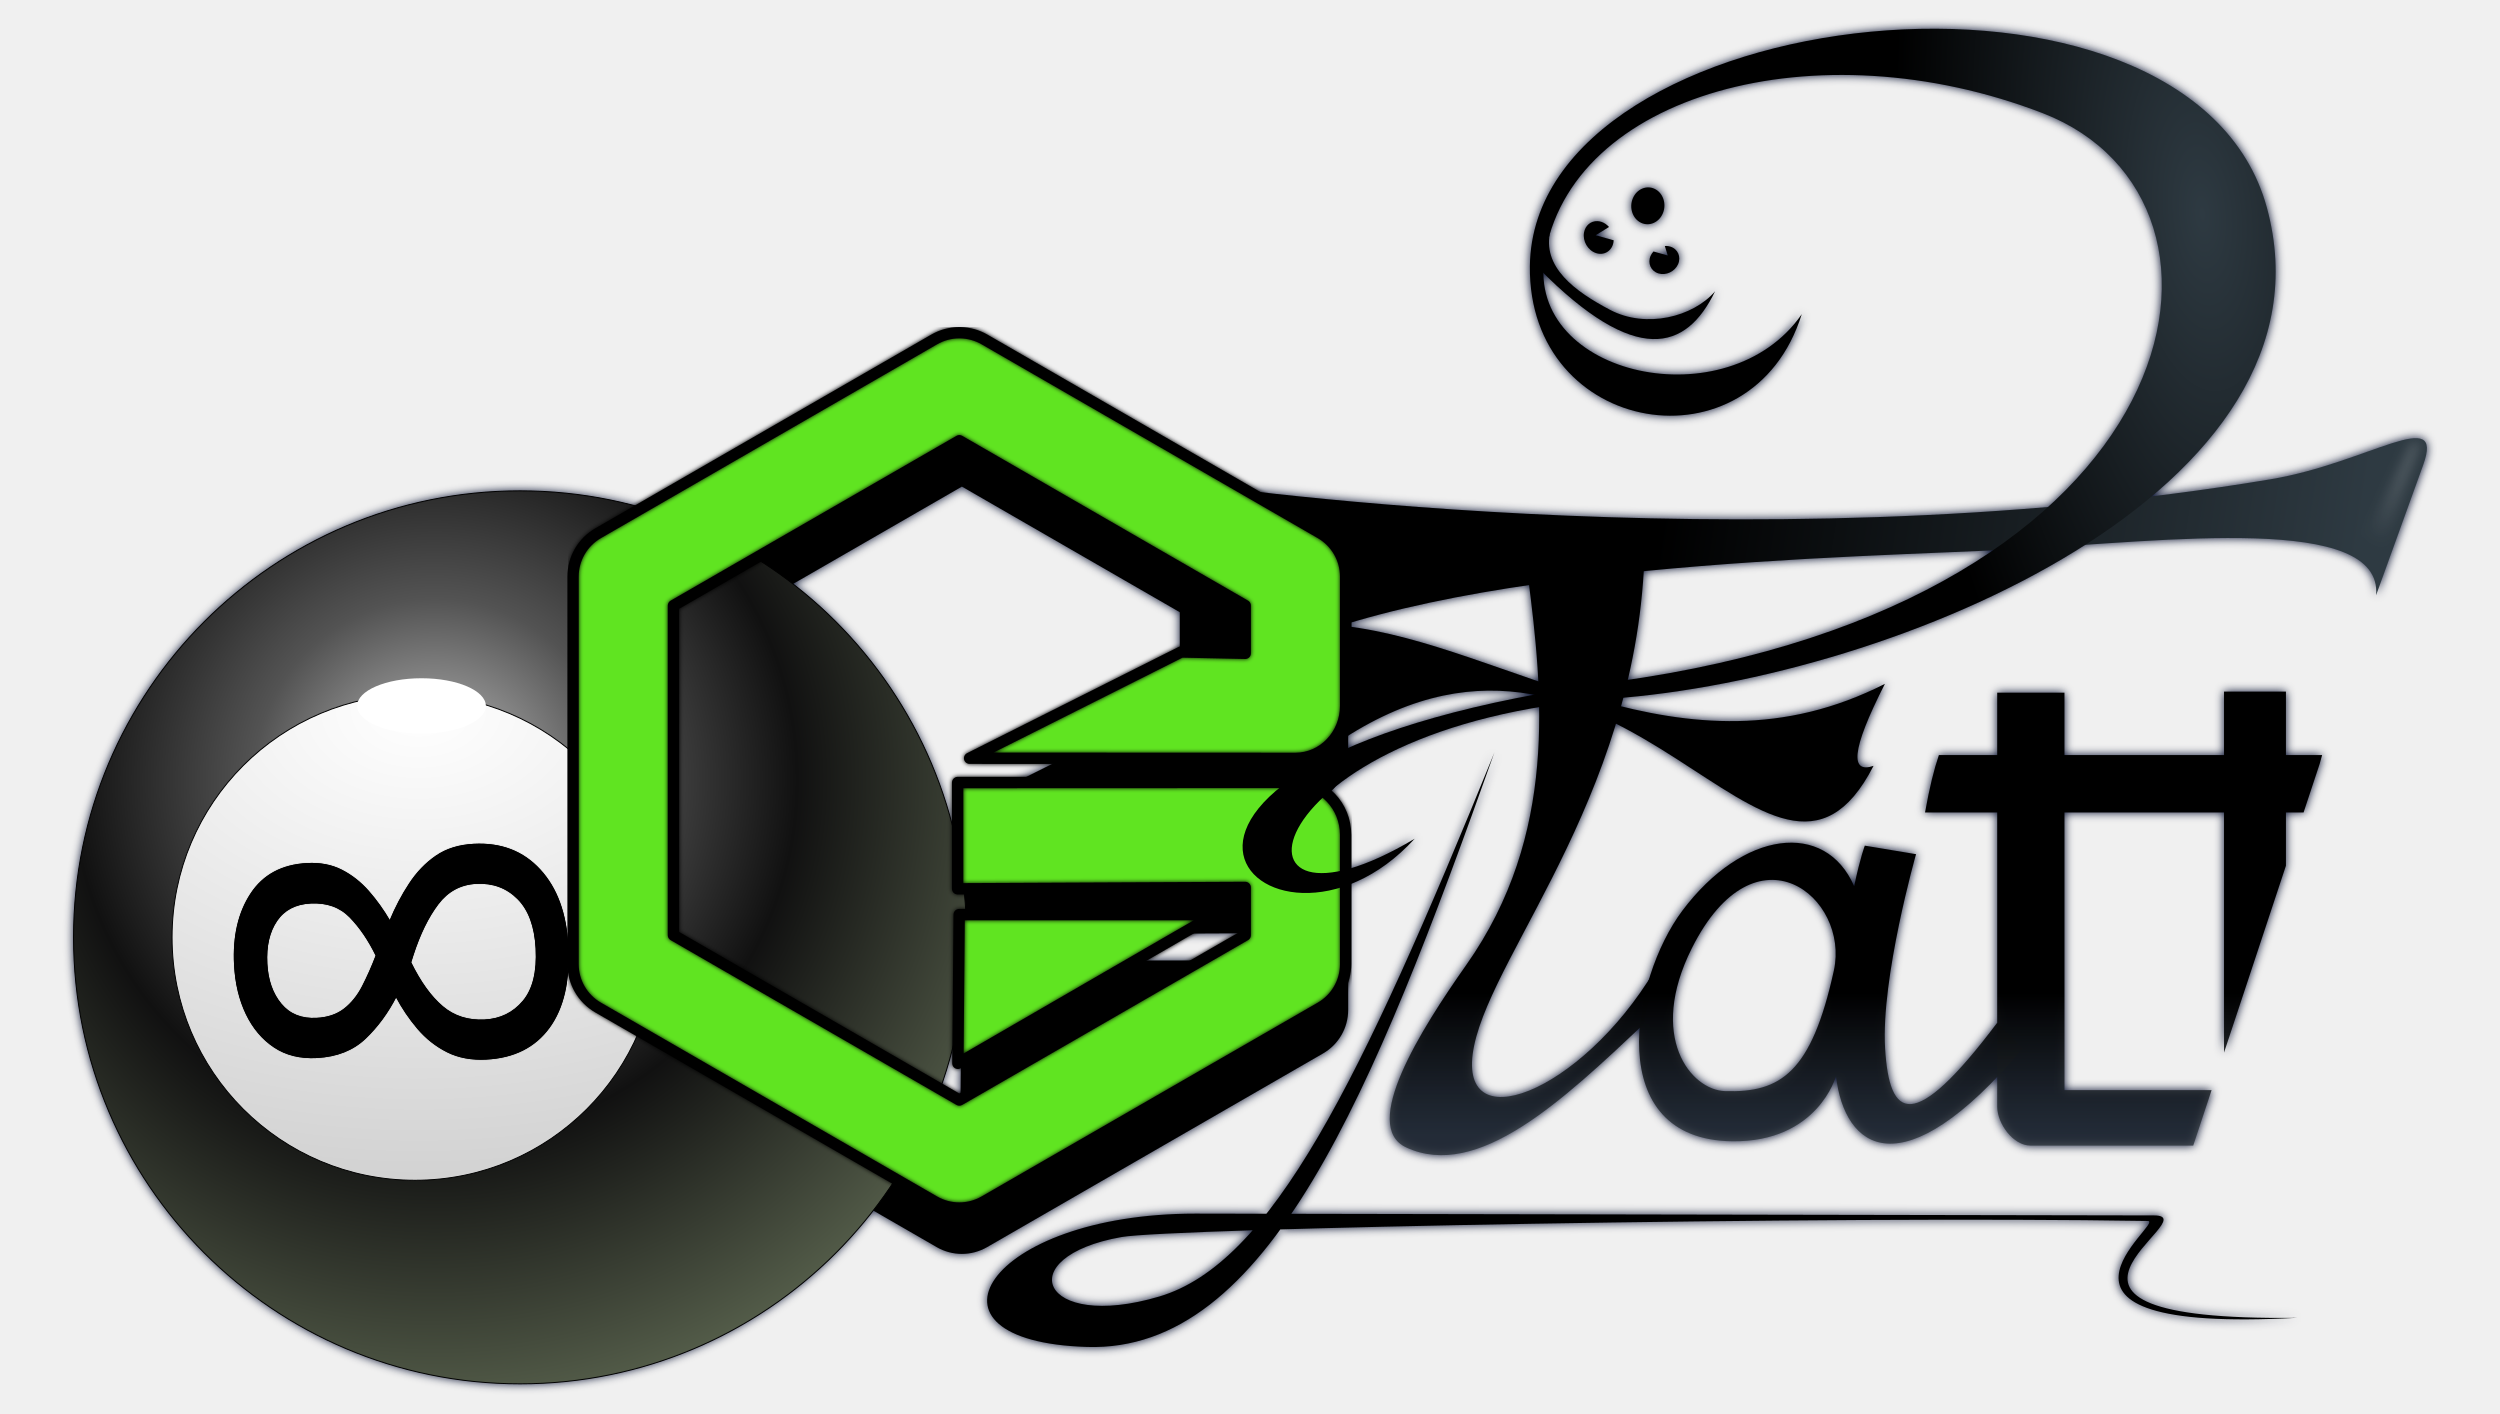
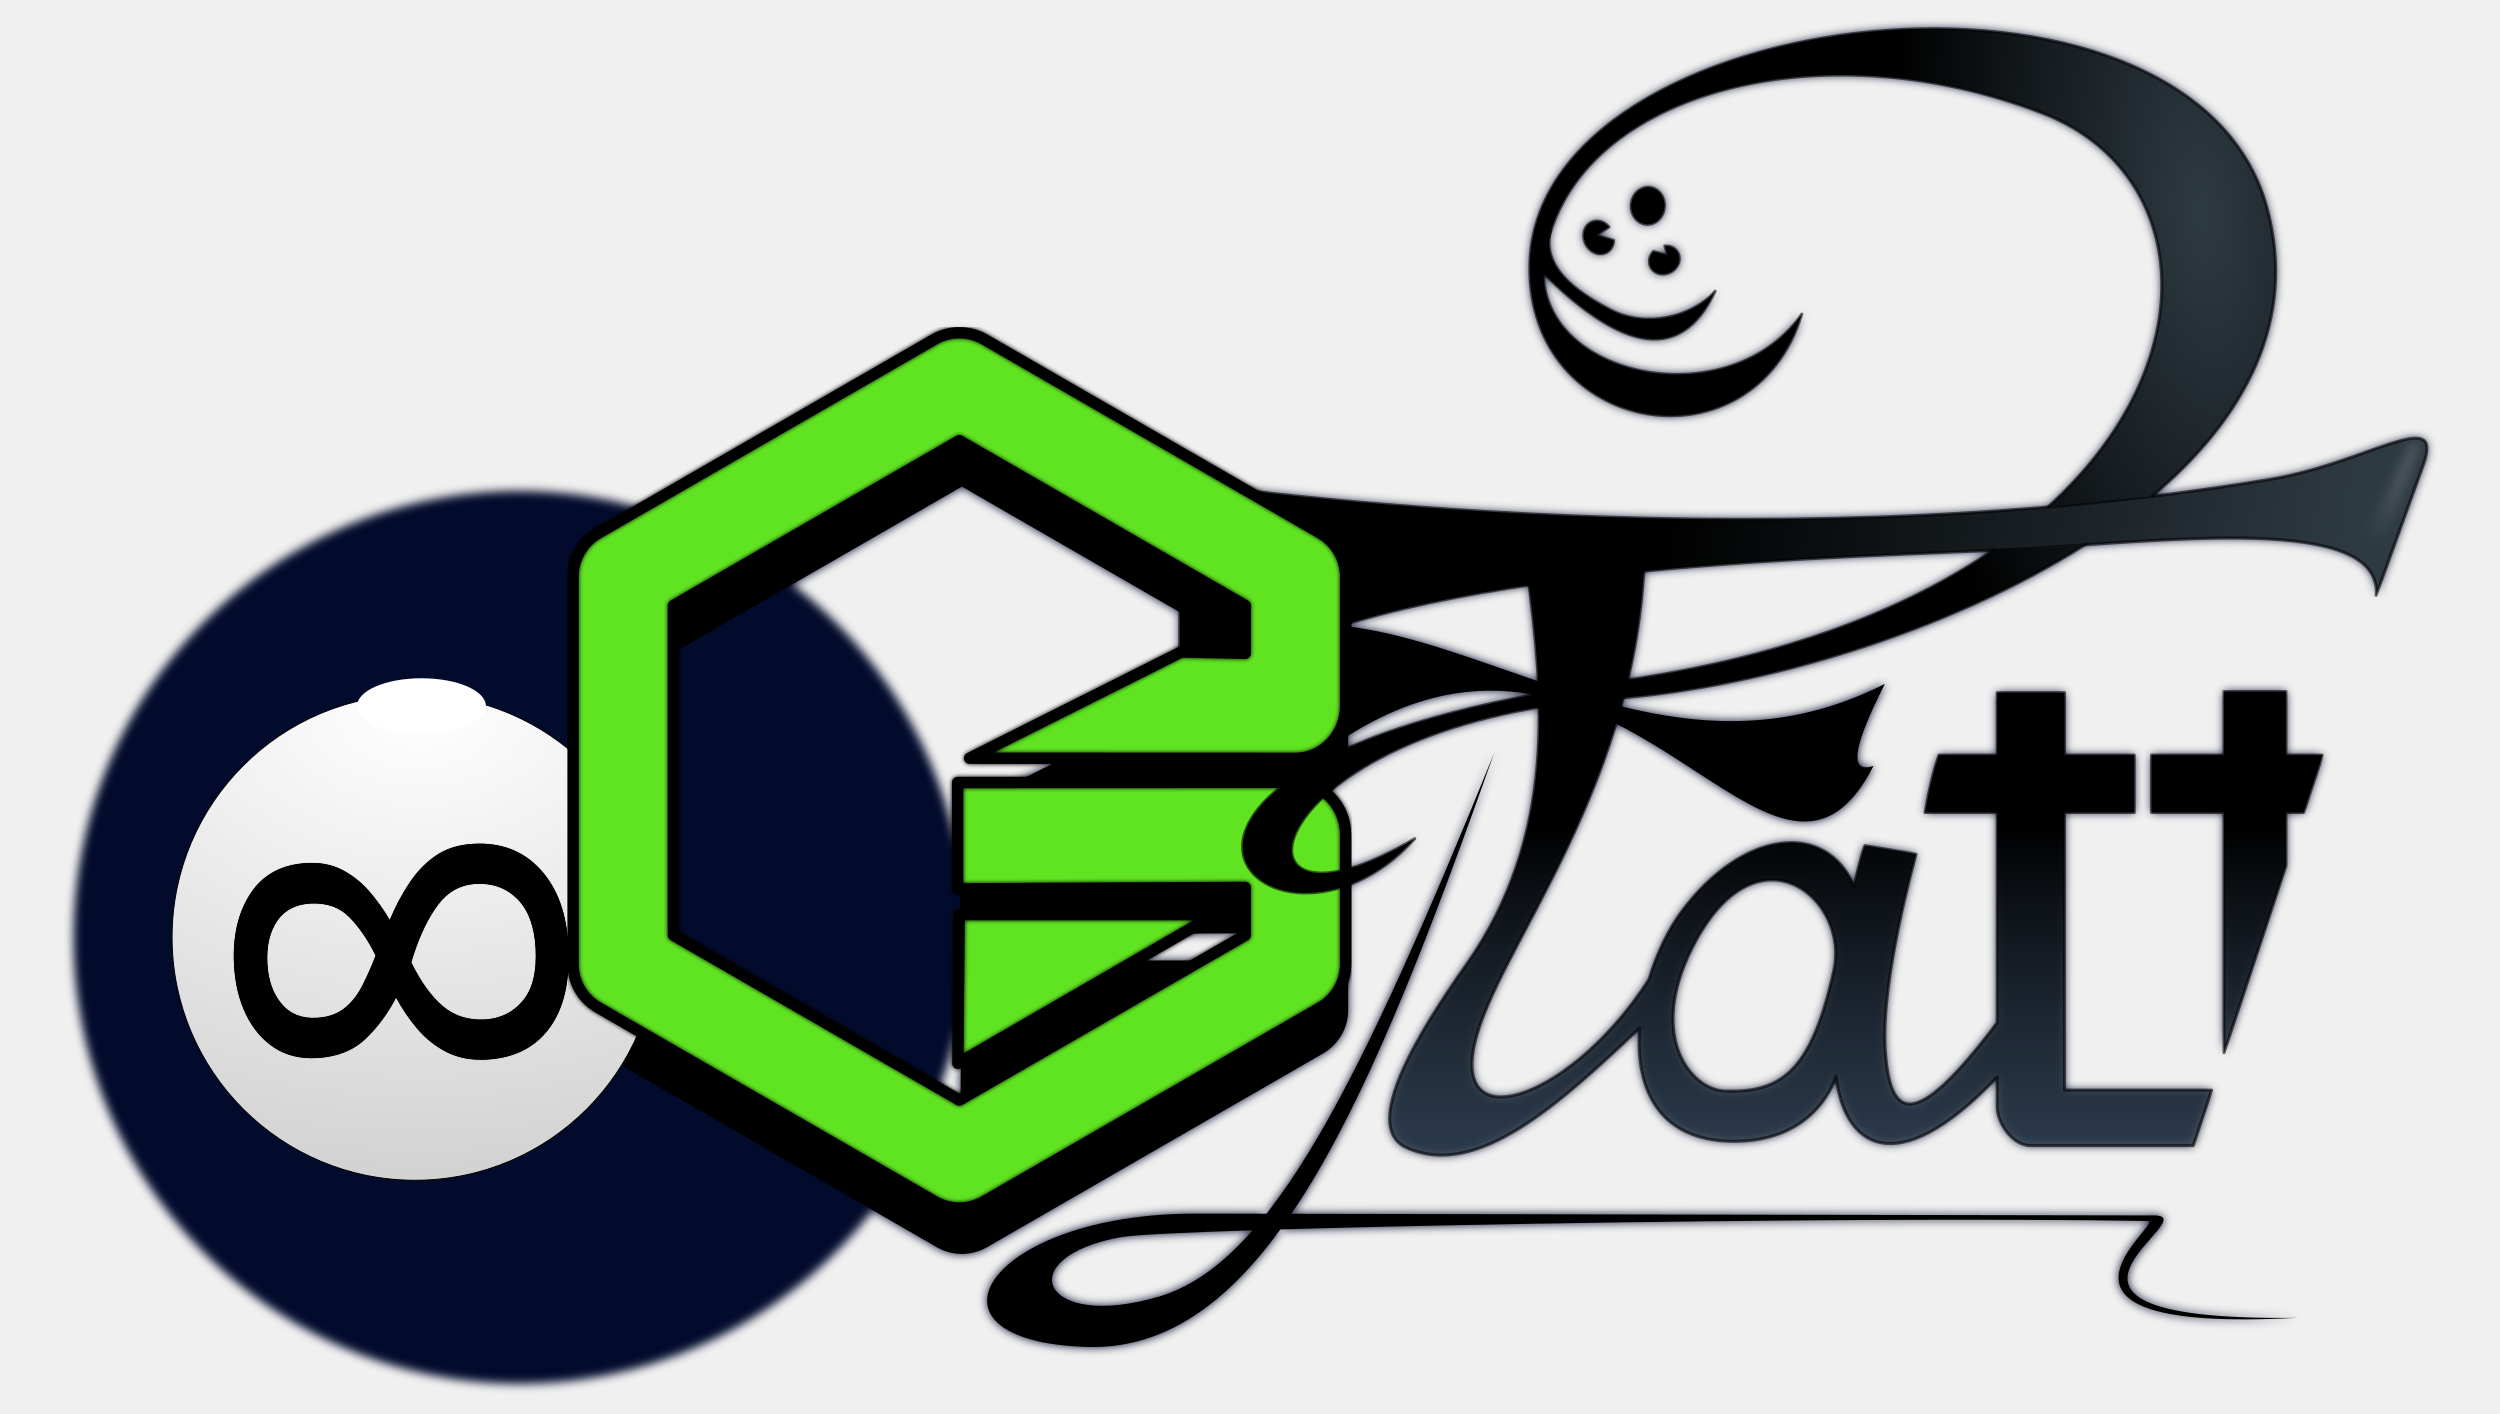
<svg xmlns="http://www.w3.org/2000/svg" xmlns:xlink="http://www.w3.org/1999/xlink" width="23cm" height="13cm" viewBox="0 0 814.961 460.63" id="svg2" version="1.1">
  <defs id="defs4">
    <linearGradient id="linearGradient4666">
      <stop style="stop-color:#000000;stop-opacity:1;" offset="0" id="stop4668" />
-       <stop style="stop-color:#2b333a;stop-opacity:0.81" offset="1" id="stop4670" />
+       <stop style="stop-color:#334250;stop-opacity:0.812" offset="1" id="stop4670" />
    </linearGradient>
    <linearGradient id="linearGradient4618">
      <stop style="stop-color:#ffffff;stop-opacity:0.225" offset="0" id="stop4620" />
      <stop style="stop-color:#ffffff;stop-opacity:0;" offset="1" id="stop4622" />
    </linearGradient>
    <linearGradient id="linearGradient4578">
      <stop style="stop-color:#2e3a42;stop-opacity:1" offset="0" id="stop4580" />
      <stop style="stop-color:#000000;stop-opacity:1" offset="1" id="stop4582" />
    </linearGradient>
    <linearGradient id="linearGradient4413">
      <stop style="stop-color:#ffffff;stop-opacity:1;" offset="0" id="stop4415" />
      <stop style="stop-color:#8c8c8c;stop-opacity:1" offset="1" id="stop4417" />
    </linearGradient>
    <linearGradient id="linearGradient4144">
      <stop style="stop-color:#c1c1c1;stop-opacity:1" offset="0" id="stop4146" />
      <stop id="stop4162" offset="0.25" style="stop-color:#535353;stop-opacity:1;" />
      <stop id="stop4160" offset="0.5" style="stop-color:#111111;stop-opacity:1" />
      <stop style="stop-color:#6b775d;stop-opacity:1" offset="1" id="stop4148" />
    </linearGradient>
    <radialGradient xlink:href="#linearGradient4144" id="radialGradient4150" cx="-35.498" cy="418.607" fx="-35.498" fy="418.607" r="291.429" gradientUnits="userSpaceOnUse" gradientTransform="matrix(0.8103657,0,0,0.8103657,-2029.077,264.2593)" />
    <radialGradient xlink:href="#linearGradient4413" id="radialGradient4419" cx="-2071.838" cy="581.024" fx="-2071.838" fy="581.024" r="81.889" gradientUnits="userSpaceOnUse" gradientTransform="matrix(6.870463,0,0,4.743258,12171.297,-2174.967)" />
    <filter style="color-interpolation-filters:sRGB" id="filter4546" x="-0.005" width="1.009" y="-0.008" height="1.016">
      <feGaussianBlur stdDeviation="1.511" id="feGaussianBlur4548" />
    </filter>
    <filter style="color-interpolation-filters:sRGB" id="filter4552" x="-0.006" width="1.013" y="-0.006" height="1.011">
      <feGaussianBlur stdDeviation="0.671" id="feGaussianBlur4554" />
    </filter>
    <filter style="color-interpolation-filters:sRGB" id="filter4565" x="-0.005" width="1.01" y="-0.007" height="1.015">
      <feGaussianBlur stdDeviation="0.245" id="feGaussianBlur4567" />
    </filter>
    <radialGradient xlink:href="#linearGradient4578" id="radialGradient4586" cx="-1568.065" cy="445.817" fx="-1568.065" fy="445.817" r="168.387" gradientTransform="matrix(-0.5820701,0.0508986,-0.1198896,-1.371042,-2340.873,1110.079)" gradientUnits="userSpaceOnUse" />
    <linearGradient xlink:href="#linearGradient4578" id="linearGradient4598" x1="-1434.953" y1="555.937" x2="-1658.401" y2="520.437" gradientUnits="userSpaceOnUse" />
    <linearGradient xlink:href="#linearGradient4618" id="linearGradient4624" x1="-1410.39" y1="494.226" x2="-1421.097" y2="526.93" gradientUnits="userSpaceOnUse" />
    <filter style="color-interpolation-filters:sRGB" id="filter4642" x="-0.246" width="1.492" y="-0.114" height="1.228">
      <feGaussianBlur stdDeviation="1.97" id="feGaussianBlur4644" />
    </filter>
-     <linearGradient xlink:href="#linearGradient4666" id="linearGradient4672" x1="-1591.517" y1="672.974" x2="-1591.517" y2="719.474" gradientUnits="userSpaceOnUse" />
+     <linearGradient xlink:href="#linearGradient4666" id="linearGradient4683" gradientUnits="userSpaceOnUse" x1="-1591.517" y1="617.33" x2="-1591.517" y2="719.474" gradientTransform="translate(2199.546,-349.2978)" />
  </defs>
  <g id="layer1" transform="translate(2199.546,-349.2978)">
-     <path style="color:#000000;clip-rule:nonzero;display:inline;overflow:visible;visibility:visible;opacity:1;isolation:auto;mix-blend-mode:normal;color-interpolation:sRGB;color-interpolation-filters:linearRGB;solid-color:#000000;solid-opacity:1;fill:#020b2c;fill-opacity:1;fill-rule:evenodd;stroke:none;stroke-width:1px;stroke-linecap:butt;stroke-linejoin:miter;stroke-miterlimit:4;stroke-dasharray:none;stroke-dashoffset:0;stroke-opacity:1;color-rendering:auto;image-rendering:auto;shape-rendering:auto;text-rendering:auto;enable-background:accumulate;filter:url(#filter4546)" d="M 631.188 9.363 C 567.322 9.063 499.3 38.041 498.719 86.73 C 498.058 142.055 571.029 154.455 587.352 102.402 C 564.522 135.555 503.393 123.938 503.123 88.982 C 533.86 119.385 549.866 114.028 559.098 94.947 C 551.951 103.311 536.608 107.198 524.854 101.004 C 513.996 95.282 503.248 87.671 505.178 76.396 C 519.393 28.705 595.709 9.761 665.949 36.918 C 713.908 55.46 720.61 117.214 667.6 165.279 C 555.305 174.839 450.174 165.087 406.318 159.891 L 320.912 110.65 C 318.538 109.281 315.856 108.529 313.115 108.465 C 312.928 108.46 312.74 108.459 312.553 108.461 L 312.553 108.463 C 309.744 108.493 306.987 109.245 304.549 110.65 L 209.162 165.645 A 145.551 145.551 0 0 0 169.527 160.006 A 145.551 145.551 0 0 0 23.977 305.557 A 145.551 145.551 0 0 0 169.527 451.109 A 145.551 145.551 0 0 0 284.496 394.529 L 305.379 406.568 C 310.442 409.487 316.679 409.487 321.742 406.568 L 431.303 343.402 C 436.365 340.483 439.484 335.088 439.484 329.25 L 439.484 288.496 C 446.705 285.825 454.232 280.986 461.176 273.395 C 452.418 278.633 445.042 281.811 439.084 283.391 C 438.966 282.837 438.822 282.294 438.654 281.762 L 438.654 272.17 C 438.654 266.836 436.322 262.074 432.668 258.934 C 433.604 258.227 434.463 257.42 435.236 256.527 C 448.117 246.209 470.009 235.781 501.732 230.521 C 502.113 257.935 497.367 287.056 477.988 314.547 C 463.027 335.771 443.433 367.058 458.367 374.027 C 481.319 384.739 508.469 359.586 534.512 335.09 C 533.022 354.192 540.226 371.777 564.758 372.041 C 592.593 372.34 598.508 350.818 598.508 350.818 C 601.088 372.751 617.136 386.572 651.061 351.061 L 651.061 360.754 C 651.061 366.304 656.297 373.439 661.848 373.439 L 714.957 373.439 L 720.945 355.361 L 672.98 355.361 L 672.98 264.857 L 724.996 264.857 L 724.996 343.131 L 745.176 282.215 L 745.176 264.857 L 750.926 264.857 L 756.189 248.967 L 756.971 246.145 L 745.176 246.145 L 745.176 225.443 L 724.996 225.443 L 724.996 246.145 L 672.98 246.145 L 672.98 225.791 L 651.061 225.791 L 651.061 246.145 L 632.045 246.145 C 630.389 251.055 629.096 256.24 627.521 264.857 L 651.061 264.857 L 651.061 333.438 L 651.045 333.422 C 623.559 369.955 615.903 364.735 614.512 341.771 C 613.12 318.808 624.602 278.447 624.602 278.447 L 607.902 275.664 C 607.902 275.664 606.509 279.145 604.422 288.887 C 595.028 267.315 568.116 270.609 548.406 296.889 C 544.003 302.76 540.116 310.733 537.541 319.293 C 513.333 357.2 474.096 371.743 480.547 340.844 C 485.328 317.943 512.201 283.789 526.777 235.906 C 564.661 254.941 590.569 288.98 610.746 249.658 C 603.3 252.176 603.131 245.114 614.457 222.918 C 583.985 238.449 555.509 236.951 528.434 230.234 C 528.688 229.315 528.923 228.376 529.168 227.447 C 576.548 223.297 635.847 205.671 679.787 177.598 C 724.653 174.521 776.438 171.11 774.572 194.029 L 789.918 151.59 C 797.056 131.85 772.071 150.872 740.254 156.223 C 727.347 158.393 714.376 160.238 701.422 161.803 C 731.735 136.33 749.001 104.443 738.977 67.701 C 728.02 27.542 680.861 9.597 631.188 9.363 z M 537.486 61.09 A 5.399 6.014 5.527 0 0 532.256 64.705 A 5.399 6.014 5.527 0 0 534.92 72.607 A 5.399 6.014 5.527 0 0 542.084 69.48 A 5.399 6.014 5.527 0 0 539.42 61.58 A 5.399 6.014 5.527 0 0 537.486 61.09 z M 520.756 72.082 A 5.479 4.718 63.301 0 0 516.365 75.799 A 5.479 4.718 63.301 0 0 520.25 82.496 A 5.479 4.718 63.301 0 0 525.955 79.027 A 5.479 4.718 63.301 0 0 526.029 78.332 L 520.17 76.684 L 524.506 73.994 A 5.479 4.718 63.301 0 0 522.072 72.328 A 5.479 4.718 63.301 0 0 520.756 72.082 z M 543.232 80.178 A 4.437 5.006 60.338 0 0 542.703 80.189 L 543.664 83.291 L 539.008 81.98 A 4.437 5.006 60.338 0 0 538.084 83.371 A 4.437 5.006 60.338 0 0 540.604 89.125 A 4.437 5.006 60.338 0 0 547.018 86.145 A 4.437 5.006 60.338 0 0 544.498 80.389 A 4.437 5.006 60.338 0 0 543.232 80.178 z M 313.561 158.619 L 384.594 199.572 L 384.594 212.762 L 316.07 247.174 L 346.645 247.188 L 330.916 255.086 L 312.172 255.094 L 312.172 277.303 A 145.551 145.551 0 0 0 258.332 190.461 L 313.561 158.619 z M 649.646 179.4 C 621.727 198.516 582.534 214.061 530.641 221.613 C 533.251 210.492 535.108 198.697 535.84 186.197 C 579.459 181.904 622.155 180.663 649.646 179.4 z M 498.453 190.727 C 499.718 200.716 500.927 211.233 501.465 222.105 C 480.111 214.845 459.556 206.762 439.484 204.217 L 439.484 203.227 C 457.164 197.863 477.399 193.822 498.453 190.727 z M 485.133 225.139 C 490.266 225.084 495.221 225.581 500.02 226.484 C 473.763 231.407 453.994 237.438 439.484 243.82 L 439.484 239.822 C 456.068 229.399 471.23 225.288 485.133 225.139 z M 487.16 245.27 C 457.885 317.404 435.317 367.19 412.818 395.666 L 420.951 395.682 C 444.684 360.788 465.02 307.456 487.16 245.27 z M 420.951 395.682 C 419.765 397.426 418.571 399.126 417.367 400.777 C 491.092 398.588 624.513 396.758 700.158 398.023 C 706.239 398.125 652.488 434.873 748.85 429.584 C 647.143 430.84 720.457 396.243 702.211 396.209 L 420.951 395.682 z M 417.367 400.777 C 414.309 400.868 411.181 400.959 408.338 401.051 C 398.457 412.305 388.504 419.494 377.92 422.641 C 339.104 434.18 329.172 409.72 365.586 403.26 C 369.506 402.564 385.335 401.794 408.338 401.051 C 409.833 399.348 411.325 397.556 412.818 395.666 L 389.666 395.623 C 321.537 395.623 295.696 437.324 354.428 439.086 C 378.973 439.822 399.209 425.674 417.367 400.777 z M 577.719 286.836 C 590.845 286.9 600.998 301.835 597.812 316.373 C 590.511 349.701 580.44 356.256 562.322 355.689 C 551.189 355.342 537.019 338 551.537 309.066 C 559.667 292.865 569.304 286.795 577.719 286.836 z M 405.928 304.246 L 405.928 304.865 L 391.648 313.098 L 370.207 313.098 L 385.332 304.344 L 405.928 304.246 z M 312.373 333.182 L 312.258 346.633 L 313.221 346.076 L 313.115 358.375 L 312.73 358.598 L 306.277 354.877 A 145.551 145.551 0 0 0 312.373 333.182 z " transform="translate(-2199.546,349.2978)" id="path4476" />
-     <path style="color:#000000;clip-rule:nonzero;display:inline;overflow:visible;visibility:visible;opacity:1;isolation:auto;mix-blend-mode:normal;color-interpolation:sRGB;color-interpolation-filters:linearRGB;solid-color:#000000;solid-opacity:1;fill:url(#linearGradient4598);fill-opacity:1;fill-rule:evenodd;stroke:none;stroke-width:1px;stroke-linecap:butt;stroke-linejoin:miter;stroke-miterlimit:4;stroke-dasharray:none;stroke-dashoffset:0;stroke-opacity:1;color-rendering:auto;image-rendering:auto;shape-rendering:auto;text-rendering:auto;enable-background:accumulate" d="m -1814.953,506.364 c 0,0 183.563,28.099 355.661,-0.842 31.817,-5.351 56.801,-24.374 49.663,-4.634 l -15.346,42.439 c 2.177,-26.738 -68.691,-17.64 -116.372,-15.045 -52.906,2.879 -188.262,3.996 -249.49,36.469 l -24.117,0 z" id="path4208" />
-     <g id="g4661" style="fill-opacity:1;fill:url(#linearGradient4672)">
-       <path d="m -1660.231,665.754 c -24.007,40.012 -65.377,56.05 -58.767,24.388 6.611,-31.662 55.466,-84.816 55.64,-166.058 -6.785,9.916 -22.789,13.047 -38.098,13.047 4.871,37.924 9.821,84.266 -20.101,126.714 -14.961,21.224 -34.556,52.511 -19.621,59.481 23.34,10.893 51.025,-15.298 77.468,-40.175" style="color:#000000;clip-rule:nonzero;display:inline;overflow:visible;visibility:visible;opacity:1;isolation:auto;mix-blend-mode:normal;color-interpolation:sRGB;color-interpolation-filters:linearRGB;solid-color:#000000;solid-opacity:1;fill:url(#linearGradient4672);fill-opacity:1;fill-rule:evenodd;stroke:none;stroke-width:1px;stroke-linecap:butt;stroke-linejoin:miter;stroke-miterlimit:4;stroke-dasharray:none;stroke-dashoffset:0;stroke-opacity:1;color-rendering:auto;image-rendering:auto;shape-rendering:auto;text-rendering:auto;enable-background:accumulate" id="path4171" />
-       <path id="path4174" d="m -1548.501,682.719 c -27.486,36.533 -35.141,31.314 -36.533,8.35 -1.392,-22.963 10.09,-63.323 10.09,-63.323 l -16.701,-2.783 c 0,0 -1.392,3.479 -3.479,13.221 -9.394,-21.572 -36.307,-18.277 -56.017,8.002 -16.701,22.268 -26.144,74.696 16.353,75.153 27.835,0.299 33.749,-21.224 33.749,-21.224 2.784,23.659 21.224,37.924 60.888,-9.046 m -61.584,-25.399 c 5.227,-23.858 -25.463,-48.782 -46.275,-7.307 -14.518,28.933 -0.348,46.275 10.786,46.623 18.118,0.566 28.187,-5.988 35.489,-39.316 z" style="fill:url(#linearGradient4672);fill-opacity:1;fill-rule:evenodd;stroke:none;stroke-width:1px;stroke-linecap:butt;stroke-linejoin:miter;stroke-opacity:1" />
-       <path id="path4195" d="m -1474.549,574.74 0,20.702 -52.016,0 0,-20.354 -21.92,0 0,20.354 -19.016,0 c -1.656,4.91 -2.949,10.095 -4.523,18.713 l 23.539,0 0,95.897 c 0,5.55 5.236,12.685 10.786,12.685 l 53.109,0 5.989,-18.078 -47.964,0 0,-90.505 52.016,0 0,78.274 20.18,-60.917 0,-17.357 5.75,0 5.264,-15.89 0.781,-2.823 -11.795,0 0,-20.702 -20.18,0 z" style="fill:url(#linearGradient4672);fill-opacity:1;fill-rule:nonzero;stroke:none;stroke-width:1px;stroke-linecap:butt;stroke-linejoin:miter;stroke-opacity:1" />
-     </g>
+     <path style="color:#000000;clip-rule:nonzero;display:inline;overflow:visible;visibility:visible;opacity:1;isolation:auto;mix-blend-mode:normal;color-interpolation:sRGB;color-interpolation-filters:linearRGB;solid-color:#000000;solid-opacity:1;fill:#020b2c;fill-opacity:1;fill-rule:evenodd;stroke:none;stroke-width:1px;stroke-linecap:butt;stroke-linejoin:miter;stroke-miterlimit:4;stroke-dasharray:none;stroke-dashoffset:0;stroke-opacity:1;color-rendering:auto;image-rendering:auto;shape-rendering:auto;text-rendering:auto;enable-background:accumulate;filter:url(#filter4546)" d="M 631.188 9.363 C 567.322 9.063 499.3 38.041 498.719 86.73 C 498.058 142.055 571.029 154.455 587.352 102.402 C 564.522 135.555 503.393 123.938 503.123 88.982 C 533.86 119.385 549.866 114.028 559.098 94.947 C 551.951 103.311 536.608 107.198 524.854 101.004 C 513.996 95.282 503.248 87.671 505.178 76.396 C 519.393 28.705 595.709 9.761 665.949 36.918 C 713.908 55.46 720.61 117.214 667.6 165.279 C 555.305 174.839 450.174 165.087 406.318 159.891 L 320.912 110.65 C 318.538 109.281 315.856 108.529 313.115 108.465 C 312.928 108.46 312.74 108.459 312.553 108.461 L 312.553 108.463 C 309.744 108.493 306.987 109.245 304.549 110.65 L 209.162 165.645 A 145.551 145.551 0 0 0 169.527 160.006 A 145.551 145.551 0 0 0 23.977 305.557 A 145.551 145.551 0 0 0 169.527 451.109 A 145.551 145.551 0 0 0 284.496 394.529 L 305.379 406.568 C 310.442 409.487 316.679 409.487 321.742 406.568 L 431.303 343.402 C 436.365 340.483 439.484 335.088 439.484 329.25 L 439.484 288.496 C 446.705 285.825 454.232 280.986 461.176 273.395 C 452.418 278.633 445.042 281.811 439.084 283.391 C 438.966 282.837 438.822 282.294 438.654 281.762 L 438.654 272.17 C 438.654 266.836 436.322 262.074 432.668 258.934 C 433.604 258.227 434.463 257.42 435.236 256.527 C 448.117 246.209 470.009 235.781 501.732 230.521 C 502.113 257.935 497.367 287.056 477.988 314.547 C 463.027 335.771 443.433 367.058 458.367 374.027 C 481.319 384.739 508.469 359.586 534.512 335.09 C 533.022 354.192 540.226 371.777 564.758 372.041 C 592.593 372.34 598.508 350.818 598.508 350.818 C 601.088 372.751 617.136 386.572 651.061 351.061 L 651.061 360.754 C 651.061 366.304 656.297 373.439 661.848 373.439 L 714.957 373.439 L 720.945 355.361 L 672.98 355.361 L 672.98 264.857 L 695.719 264.857 L 695.719 246.145 L 672.98 246.145 L 672.98 225.791 L 651.061 225.791 L 651.061 246.145 L 632.045 246.145 C 630.389 251.055 629.096 256.24 627.521 264.857 L 651.061 264.857 L 651.061 333.438 L 651.045 333.422 C 623.559 369.955 615.903 364.735 614.512 341.771 C 613.12 318.808 624.602 278.447 624.602 278.447 L 607.902 275.664 C 607.902 275.664 606.509 279.145 604.422 288.887 C 595.028 267.315 568.116 270.609 548.406 296.889 C 544.003 302.76 540.116 310.733 537.541 319.293 C 513.333 357.2 474.096 371.743 480.547 340.844 C 485.328 317.943 512.201 283.789 526.777 235.906 C 564.661 254.941 590.569 288.98 610.746 249.658 C 603.3 252.176 603.131 245.114 614.457 222.918 C 583.985 238.449 555.509 236.951 528.434 230.234 C 528.688 229.315 528.923 228.376 529.168 227.447 C 576.548 223.297 635.847 205.671 679.787 177.598 C 724.653 174.521 776.438 171.11 774.572 194.029 L 789.918 151.59 C 797.056 131.85 772.071 150.872 740.254 156.223 C 727.347 158.393 714.376 160.238 701.422 161.803 C 731.735 136.33 749.001 104.443 738.977 67.701 C 728.02 27.542 680.861 9.597 631.188 9.363 z M 537.486 61.09 A 5.399 6.014 5.527 0 0 532.256 64.705 A 5.399 6.014 5.527 0 0 534.92 72.607 A 5.399 6.014 5.527 0 0 542.084 69.48 A 5.399 6.014 5.527 0 0 539.42 61.58 A 5.399 6.014 5.527 0 0 537.486 61.09 z M 520.756 72.082 A 5.479 4.718 63.301 0 0 516.365 75.799 A 5.479 4.718 63.301 0 0 520.25 82.496 A 5.479 4.718 63.301 0 0 525.955 79.027 A 5.479 4.718 63.301 0 0 526.029 78.332 L 520.17 76.684 L 524.506 73.994 A 5.479 4.718 63.301 0 0 522.072 72.328 A 5.479 4.718 63.301 0 0 520.756 72.082 z M 543.232 80.178 A 4.437 5.006 60.338 0 0 542.703 80.189 L 543.664 83.291 L 539.008 81.98 A 4.437 5.006 60.338 0 0 538.084 83.371 A 4.437 5.006 60.338 0 0 540.604 89.125 A 4.437 5.006 60.338 0 0 547.018 86.145 A 4.437 5.006 60.338 0 0 544.498 80.389 A 4.437 5.006 60.338 0 0 543.232 80.178 z M 313.561 158.619 L 384.594 199.572 L 384.594 212.762 L 316.07 247.174 L 346.645 247.188 L 330.916 255.086 L 312.172 255.094 L 312.172 277.303 A 145.551 145.551 0 0 0 258.332 190.461 L 313.561 158.619 z M 649.646 179.4 C 621.727 198.516 582.534 214.061 530.641 221.613 C 533.251 210.492 535.108 198.697 535.84 186.197 C 579.459 181.904 622.155 180.663 649.646 179.4 z M 498.453 190.727 C 499.718 200.716 500.927 211.233 501.465 222.105 C 480.111 214.845 459.556 206.762 439.484 204.217 L 439.484 203.227 C 457.164 197.863 477.399 193.822 498.453 190.727 z M 485.133 225.139 C 490.266 225.084 495.221 225.581 500.02 226.484 C 473.763 231.407 453.994 237.438 439.484 243.82 L 439.484 239.822 C 456.068 229.399 471.23 225.288 485.133 225.139 z M 724.996 225.443 L 724.996 246.145 L 701.395 246.145 L 701.395 264.857 L 724.996 264.857 L 724.996 343.131 L 745.176 282.215 L 745.176 264.857 L 750.926 264.857 L 756.189 248.967 L 756.971 246.145 L 745.176 246.145 L 745.176 225.443 L 724.996 225.443 z M 487.16 245.27 C 457.885 317.404 435.317 367.19 412.818 395.666 L 420.951 395.682 C 444.684 360.788 465.02 307.456 487.16 245.27 z M 420.951 395.682 C 419.765 397.426 418.571 399.126 417.367 400.777 C 491.092 398.588 624.513 396.758 700.158 398.023 C 706.239 398.125 652.488 434.873 748.85 429.584 C 647.143 430.84 720.457 396.243 702.211 396.209 L 420.951 395.682 z M 417.367 400.777 C 414.309 400.868 411.181 400.959 408.338 401.051 C 398.457 412.305 388.504 419.494 377.92 422.641 C 339.104 434.18 329.172 409.72 365.586 403.26 C 369.506 402.564 385.335 401.794 408.338 401.051 C 409.833 399.348 411.325 397.556 412.818 395.666 L 389.666 395.623 C 321.537 395.623 295.696 437.324 354.428 439.086 C 378.973 439.822 399.209 425.674 417.367 400.777 z M 577.719 286.836 C 590.845 286.9 600.998 301.835 597.812 316.373 C 590.511 349.701 580.44 356.256 562.322 355.689 C 551.189 355.342 537.019 338 551.537 309.066 C 559.667 292.865 569.304 286.795 577.719 286.836 z M 405.928 304.246 L 405.928 304.865 L 391.648 313.098 L 370.207 313.098 L 385.332 304.344 L 405.928 304.246 z M 312.373 333.182 L 312.258 346.633 L 313.221 346.076 L 313.115 358.375 L 312.73 358.598 L 306.277 354.877 A 145.551 145.551 0 0 0 312.373 333.182 z " transform="translate(-2199.546,349.2978)" id="path4476" />
+     <path style="color:#000000;clip-rule:nonzero;display:inline;overflow:visible;visibility:visible;opacity:1;isolation:auto;mix-blend-mode:normal;color-interpolation:sRGB;color-interpolation-filters:linearRGB;solid-color:#000000;solid-opacity:1;fill:url(#linearGradient4598);fill-opacity:1;fill-rule:evenodd;stroke:#000000;stroke-width:1;stroke-linecap:round;stroke-linejoin:round;stroke-miterlimit:4;stroke-dasharray:none;stroke-dashoffset:0;stroke-opacity:0.597;color-rendering:auto;image-rendering:auto;shape-rendering:auto;text-rendering:auto;enable-background:accumulate" d="m -1814.953,506.364 c 0,0 183.563,28.099 355.661,-0.842 31.817,-5.351 56.801,-24.374 49.663,-4.634 l -15.346,42.439 c 2.177,-26.738 -68.691,-17.64 -116.372,-15.045 -52.906,2.879 -188.262,3.996 -249.49,36.469 l -24.117,0 z" id="path4208" />
+     <path style="color:#000000;clip-rule:nonzero;display:inline;overflow:visible;visibility:visible;opacity:1;isolation:auto;mix-blend-mode:normal;color-interpolation:sRGB;color-interpolation-filters:linearRGB;solid-color:#000000;solid-opacity:1;fill:url(#linearGradient4683);fill-opacity:1;fill-rule:evenodd;stroke:#000000;stroke-width:1px;stroke-linecap:round;stroke-linejoin:round;stroke-miterlimit:4;stroke-dasharray:none;stroke-dashoffset:0;stroke-opacity:0.597;color-rendering:auto;image-rendering:auto;shape-rendering:auto;text-rendering:auto;enable-background:accumulate" d="M 536.188 174.785 C 529.403 184.701 513.399 187.834 498.09 187.834 C 502.961 225.758 507.91 272.099 477.988 314.547 C 463.027 335.771 443.433 367.058 458.367 374.027 C 481.319 384.739 508.469 359.586 534.512 335.09 C 533.022 354.192 540.226 371.777 564.758 372.041 C 592.593 372.34 598.508 350.818 598.508 350.818 C 601.088 372.751 617.136 386.572 651.061 351.061 L 651.061 360.754 C 651.061 366.304 656.297 373.439 661.848 373.439 L 714.957 373.439 L 720.945 355.361 L 672.98 355.361 L 672.98 264.857 L 695.719 264.857 L 695.719 246.145 L 672.98 246.145 L 672.98 225.791 L 651.061 225.791 L 651.061 246.145 L 632.045 246.145 C 630.389 251.055 629.096 256.24 627.521 264.857 L 651.061 264.857 L 651.061 333.438 L 651.045 333.422 C 623.559 369.955 615.903 364.735 614.512 341.771 C 613.12 318.808 624.602 278.447 624.602 278.447 L 607.902 275.664 C 607.902 275.664 606.509 279.145 604.422 288.887 C 595.028 267.315 568.116 270.609 548.406 296.889 C 544.003 302.76 540.116 310.733 537.541 319.293 C 513.333 357.2 474.096 371.743 480.547 340.844 C 487.158 309.182 536.014 256.027 536.188 174.785 z M 724.996 225.443 L 724.996 246.145 L 701.395 246.145 L 701.395 264.857 L 724.996 264.857 L 724.996 343.131 L 745.176 282.215 L 745.176 264.857 L 750.926 264.857 L 756.189 248.967 L 756.971 246.145 L 745.176 246.145 L 745.176 225.443 L 724.996 225.443 z M 577.719 286.836 C 590.845 286.9 600.998 301.835 597.812 316.373 C 590.511 349.701 580.44 356.256 562.322 355.689 C 551.189 355.342 537.019 338 551.537 309.066 C 559.667 292.865 569.304 286.795 577.719 286.836 z " transform="translate(-2199.546,349.2978)" id="path4171" />
    <path style="color:#000000;clip-rule:nonzero;display:inline;overflow:visible;visibility:visible;opacity:1;isolation:auto;mix-blend-mode:normal;color-interpolation:sRGB;color-interpolation-filters:linearRGB;solid-color:#000000;solid-opacity:1;fill:#000000;fill-opacity:1;fill-rule:nonzero;stroke:none;stroke-width:1px;stroke-linecap:butt;stroke-linejoin:miter;stroke-miterlimit:4;stroke-dasharray:none;stroke-dashoffset:0;stroke-opacity:1;color-rendering:auto;image-rendering:auto;shape-rendering:auto;text-rendering:auto;enable-background:accumulate" d="m -1712.385,594.568 c -39.938,112.178 -74.002,195.577 -132.734,193.815 -58.732,-1.762 -32.89,-43.462 35.239,-43.462 l 312.545,0.586 c 18.246,0.034 -55.068,34.63 46.639,33.375 -96.362,5.289 -42.611,-31.459 -48.692,-31.561 -104.169,-1.742 -318.488,2.382 -334.572,5.236 -36.414,6.46 -26.483,30.92 12.334,19.381 36.307,-10.793 65.178,-68.796 109.241,-177.37 z" id="path4213" />
    <path id="path4162" d="m -1761.352,553.353 c 53.381,6.134 110.129,52.57 176.264,18.863 -11.326,22.196 -11.157,29.259 -3.711,26.741 -33.029,64.368 -81.409,-67.856 -172.553,-9.021 z" style="color:#000000;clip-rule:nonzero;display:inline;overflow:visible;visibility:visible;opacity:1;isolation:auto;mix-blend-mode:normal;color-interpolation:sRGB;color-interpolation-filters:linearRGB;solid-color:#000000;solid-opacity:1;fill:#000000;fill-opacity:1;fill-rule:evenodd;stroke:none;stroke-width:1px;stroke-linecap:butt;stroke-linejoin:miter;stroke-miterlimit:4;stroke-dasharray:none;stroke-dashoffset:0;stroke-opacity:1;color-rendering:auto;image-rendering:auto;shape-rendering:auto;text-rendering:auto;enable-background:accumulate" />
    <path transform="matrix(1,0,-0.00963575,1,3.151685,0)" id="path4600" d="m -1411.554,493.851 -16.397,33.057 5.443,7.645 13.429,-41.409 z" style="fill:url(#linearGradient4624);fill-opacity:1;fill-rule:evenodd;stroke:none;stroke-width:1px;stroke-linecap:butt;stroke-linejoin:miter;stroke-opacity:1;filter:url(#filter4642)" />
    <path id="path4229" d="m -1886.163,472.71 c -2.809,0.03 -5.566,0.782 -8.005,2.188 l -109.561,63.166 c -5.062,2.919 -8.181,8.313 -8.181,14.151 l 0,126.333 c 0,5.838 3.119,11.232 8.181,14.151 l 109.561,63.166 c 5.063,2.919 11.3,2.919 16.364,0 l 109.56,-63.166 c 5.062,-2.919 8.181,-8.313 8.182,-14.151 l 0,-42.131 c -10e-4,-9.456 -7.327,-17.121 -16.363,-17.122 l -110.118,0.046 0,34.645 93.755,-0.448 0,15.575 -93.197,53.732 -93.198,-53.732 0,-107.465 93.198,-53.732 93.198,53.732 0,15.575 -20.869,-0.448 -68.988,34.645 106.22,0.046 c 9.037,-9.6e-4 16.362,-7.666 16.363,-17.121 l 0,-42.131 c -5e-4,-5.838 -3.119,-11.232 -8.182,-14.151 l -109.56,-63.166 c -2.375,-1.369 -5.056,-2.12 -7.797,-2.185 -0.188,-0.005 -0.375,-0.006 -0.562,-0.004 z m 0.121,189.685 -0.416,48.486 83.786,-48.486 -83.37,0 z" style="color:#000000;font-style:normal;font-variant:normal;font-weight:normal;font-stretch:normal;font-size:medium;line-height:normal;font-family:sans-serif;text-indent:0;text-align:start;text-decoration:none;text-decoration-line:none;text-decoration-style:solid;text-decoration-color:#000000;letter-spacing:normal;word-spacing:normal;text-transform:none;direction:ltr;block-progression:tb;writing-mode:lr-tb;baseline-shift:baseline;text-anchor:start;white-space:normal;clip-rule:nonzero;display:inline;overflow:visible;visibility:visible;opacity:1;isolation:auto;mix-blend-mode:normal;color-interpolation:sRGB;color-interpolation-filters:linearRGB;solid-color:#000000;solid-opacity:1;fill:#000000;fill-opacity:1;fill-rule:evenodd;stroke:none;stroke-width:23;stroke-linecap:butt;stroke-linejoin:round;stroke-miterlimit:4;stroke-dasharray:none;stroke-dashoffset:0;stroke-opacity:1;color-rendering:auto;image-rendering:auto;shape-rendering:auto;text-rendering:auto;enable-background:accumulate" />
-     <g id="g4569">
-       <circle r="145.551" cy="654.855" cx="-2030.018" id="path3336" style="color:#000000;clip-rule:nonzero;display:inline;overflow:visible;visibility:visible;opacity:1;isolation:auto;mix-blend-mode:normal;color-interpolation:sRGB;color-interpolation-filters:linearRGB;solid-color:#000000;solid-opacity:1;fill:url(#radialGradient4150);fill-opacity:1;fill-rule:evenodd;stroke:#000000;stroke-width:0.321;stroke-linecap:butt;stroke-linejoin:miter;stroke-miterlimit:4;stroke-dasharray:none;stroke-dashoffset:0;stroke-opacity:1;color-rendering:auto;image-rendering:auto;shape-rendering:auto;text-rendering:auto;enable-background:accumulate" />
-       <circle style="color:#000000;clip-rule:nonzero;display:inline;overflow:visible;visibility:visible;opacity:1;isolation:auto;mix-blend-mode:normal;color-interpolation:sRGB;color-interpolation-filters:linearRGB;solid-color:#000000;solid-opacity:1;fill:url(#radialGradient4419);fill-opacity:1;fill-rule:evenodd;stroke:#000000;stroke-width:0.321;stroke-linecap:butt;stroke-linejoin:miter;stroke-miterlimit:4;stroke-dasharray:none;stroke-dashoffset:0;stroke-opacity:1;color-rendering:auto;image-rendering:auto;shape-rendering:auto;text-rendering:auto;enable-background:accumulate" id="circle3338" cx="-2064.265" cy="654.855" r="79.197" />
-       <text transform="matrix(-0.05250154,-0.9986208,0.9986208,-0.05250154,0,0)" id="text4140" y="-2047.666" x="-593.69" style="font-style:normal;font-weight:normal;font-size:148.27px;line-height:125%;font-family:sans-serif;letter-spacing:0px;word-spacing:0px;fill:#000000;fill-opacity:1;stroke:#000000;stroke-width:0.321;stroke-linecap:butt;stroke-linejoin:miter;stroke-miterlimit:4;stroke-dasharray:none;stroke-opacity:1" xml:space="preserve">
-         <tspan style="stroke-width:0.321" y="-2047.666" x="-593.69" id="tspan4142">8</tspan>
-       </text>
-       <ellipse ry="9.023" rx="20.981" cy="579.418" cx="-2062.143" id="path4347" style="color:#000000;clip-rule:nonzero;display:inline;overflow:visible;visibility:visible;opacity:1;isolation:auto;mix-blend-mode:normal;color-interpolation:sRGB;color-interpolation-filters:linearRGB;solid-color:#000000;solid-opacity:1;fill:#ffffff;fill-opacity:1;fill-rule:evenodd;stroke:none;stroke-width:1px;stroke-linecap:butt;stroke-linejoin:miter;stroke-miterlimit:4;stroke-dasharray:none;stroke-dashoffset:0;stroke-opacity:1;color-rendering:auto;image-rendering:auto;shape-rendering:auto;text-rendering:auto;enable-background:accumulate" />
-       <text xml:space="preserve" style="font-style:normal;font-weight:normal;font-size:148.27px;line-height:125%;font-family:sans-serif;letter-spacing:0px;word-spacing:0px;fill:#000000;fill-opacity:1;stroke:#000000;stroke-width:0.321;stroke-linecap:butt;stroke-linejoin:miter;stroke-miterlimit:4;stroke-dasharray:none;stroke-opacity:1;filter:url(#filter4565)" x="-593.69" y="-2047.666" id="text4561" transform="matrix(-0.05250154,-0.9986208,0.9986208,-0.05250154,0,0)">
-         <tspan id="tspan4563" x="-593.69" y="-2047.666" style="stroke-width:0.321">8</tspan>
-       </text>
-     </g>
+     <ellipse style="color:#000000;clip-rule:nonzero;display:inline;overflow:visible;visibility:visible;opacity:1;isolation:auto;mix-blend-mode:normal;color-interpolation:sRGB;color-interpolation-filters:linearRGB;solid-color:#000000;solid-opacity:1;fill:url(#radialGradient4150);fill-opacity:1;fill-rule:evenodd;stroke:#000000;stroke-width:0.321;stroke-linecap:butt;stroke-linejoin:miter;stroke-miterlimit:4;stroke-dasharray:none;stroke-dashoffset:0;stroke-opacity:1;color-rendering:auto;image-rendering:auto;shape-rendering:auto;text-rendering:auto;enable-background:accumulate" id="path3336" cx="-2030.018" cy="654.855" r="145.551" />
+     <circle r="79.197" cy="654.855" cx="-2064.265" id="circle3338" style="color:#000000;clip-rule:nonzero;display:inline;overflow:visible;visibility:visible;opacity:1;isolation:auto;mix-blend-mode:normal;color-interpolation:sRGB;color-interpolation-filters:linearRGB;solid-color:#000000;solid-opacity:1;fill:url(#radialGradient4419);fill-opacity:1;fill-rule:evenodd;stroke:#000000;stroke-width:0.321;stroke-linecap:butt;stroke-linejoin:miter;stroke-miterlimit:4;stroke-dasharray:none;stroke-dashoffset:0;stroke-opacity:1;color-rendering:auto;image-rendering:auto;shape-rendering:auto;text-rendering:auto;enable-background:accumulate" />
+     <text xml:space="preserve" style="font-style:normal;font-weight:normal;font-size:148.27px;line-height:125%;font-family:sans-serif;letter-spacing:0px;word-spacing:0px;fill:#000000;fill-opacity:1;stroke:#000000;stroke-width:0.321;stroke-linecap:butt;stroke-linejoin:miter;stroke-miterlimit:4;stroke-dasharray:none;stroke-opacity:1" x="-593.69" y="-2047.666" id="text4140" transform="matrix(-0.05250154,-0.9986208,0.9986208,-0.05250154,0,0)">
+       <tspan id="tspan4142" x="-593.69" y="-2047.666" style="stroke-width:0.321">8</tspan>
+     </text>
+     <ellipse style="color:#000000;clip-rule:nonzero;display:inline;overflow:visible;visibility:visible;opacity:1;isolation:auto;mix-blend-mode:normal;color-interpolation:sRGB;color-interpolation-filters:linearRGB;solid-color:#000000;solid-opacity:1;fill:#ffffff;fill-opacity:1;fill-rule:evenodd;stroke:none;stroke-width:1px;stroke-linecap:butt;stroke-linejoin:miter;stroke-miterlimit:4;stroke-dasharray:none;stroke-dashoffset:0;stroke-opacity:1;color-rendering:auto;image-rendering:auto;shape-rendering:auto;text-rendering:auto;enable-background:accumulate" id="path4347" cx="-2062.143" cy="579.418" rx="20.981" ry="9.023" />
+     <text transform="matrix(-0.05250154,-0.9986208,0.9986208,-0.05250154,0,0)" id="text4561" y="-2047.666" x="-593.69" style="font-style:normal;font-weight:normal;font-size:148.27px;line-height:125%;font-family:sans-serif;letter-spacing:0px;word-spacing:0px;fill:#000000;fill-opacity:1;stroke:#000000;stroke-width:0.321;stroke-linecap:butt;stroke-linejoin:miter;stroke-miterlimit:4;stroke-dasharray:none;stroke-opacity:1;filter:url(#filter4565)" xml:space="preserve">
+       <tspan style="stroke-width:0.321" y="-2047.666" x="-593.69" id="tspan4563">8</tspan>
+     </text>
    <path style="color:#000000;font-style:normal;font-variant:normal;font-weight:normal;font-stretch:normal;font-size:medium;line-height:normal;font-family:sans-serif;text-indent:0;text-align:start;text-decoration:none;text-decoration-line:none;text-decoration-style:solid;text-decoration-color:#000000;letter-spacing:normal;word-spacing:normal;text-transform:none;direction:ltr;block-progression:tb;writing-mode:lr-tb;baseline-shift:baseline;text-anchor:start;white-space:normal;clip-rule:nonzero;display:inline;overflow:visible;visibility:visible;opacity:1;isolation:auto;mix-blend-mode:normal;color-interpolation:sRGB;color-interpolation-filters:linearRGB;solid-color:#000000;solid-opacity:1;fill:#60e421;fill-opacity:1;fill-rule:evenodd;stroke:#000000;stroke-width:3.69;stroke-linecap:butt;stroke-linejoin:round;stroke-miterlimit:4;stroke-dasharray:none;stroke-dashoffset:0;stroke-opacity:1;color-rendering:auto;image-rendering:auto;shape-rendering:auto;text-rendering:auto;enable-background:accumulate" d="m -1886.993,457.76 c -2.809,0.03 -5.566,0.782 -8.005,2.188 l -109.56,63.166 c -5.062,2.919 -8.181,8.313 -8.182,14.151 l 0,126.333 c 0,5.838 3.119,11.232 8.182,14.151 l 109.56,63.166 c 5.063,2.919 11.3,2.919 16.364,0 l 109.56,-63.166 c 5.062,-2.919 8.181,-8.313 8.182,-14.151 l 0,-42.131 c -10e-4,-9.456 -7.327,-17.121 -16.363,-17.122 l -110.118,0.046 0,34.645 93.755,-0.448 0,15.575 -93.197,53.732 -93.198,-53.732 0,-107.465 93.198,-53.732 93.198,53.732 0,15.575 -20.869,-0.448 -68.988,34.645 106.22,0.046 c 9.037,-9.6e-4 16.362,-7.666 16.363,-17.121 l 0,-42.131 c -5e-4,-5.838 -3.119,-11.232 -8.182,-14.151 l -109.56,-63.166 c -2.375,-1.369 -5.056,-2.12 -7.797,-2.185 -0.188,-0.005 -0.375,-0.006 -0.562,-0.004 z m 0.121,189.685 -0.416,48.486 83.786,-48.486 -83.37,0 z" id="path4164" />
-     <g id="g4468" style="fill-opacity:1;fill:url(#radialGradient4586)">
-       <path id="path4165" d="m -1694.087,424.344 c -3.067,12.022 8.108,20.009 19.394,25.957 11.754,6.194 27.098,2.307 34.244,-6.056 -9.389,19.405 -25.773,24.644 -57.544,-7.52" style="color:#000000;clip-rule:nonzero;display:inline;overflow:visible;visibility:visible;opacity:1;isolation:auto;mix-blend-mode:normal;color-interpolation:sRGB;color-interpolation-filters:linearRGB;solid-color:#000000;solid-opacity:1;fill:url(#radialGradient4586);fill-opacity:1;fill-rule:evenodd;stroke:none;stroke-width:1px;stroke-linecap:butt;stroke-linejoin:miter;stroke-miterlimit:4;stroke-dasharray:none;stroke-dashoffset:0;stroke-opacity:1;color-rendering:auto;image-rendering:auto;shape-rendering:auto;text-rendering:auto;enable-background:accumulate" />
-       <path id="path4303" d="m -1678.791,421.38 a 5.479,4.718 63.301 0 0 -4.39,3.716 5.479,4.718 63.301 0 0 3.885,6.698 5.479,4.718 63.301 0 0 5.706,-3.469 5.479,4.718 63.301 0 0 0.074,-0.696 l -5.859,-1.648 4.335,-2.69 a 5.479,4.718 63.301 0 0 -2.434,-1.665 5.479,4.718 63.301 0 0 -1.316,-0.247 z m 22.477,8.095 a 4.437,5.006 60.338 0 0 -0.528,0.011 l 0.96,3.102 -4.656,-1.309 a 4.437,5.006 60.338 0 0 -0.923,1.389 4.437,5.006 60.338 0 0 2.519,5.755 4.437,5.006 60.338 0 0 6.414,-2.981 4.437,5.006 60.338 0 0 -2.519,-5.755 4.437,5.006 60.338 0 0 -1.266,-0.212 z" style="color:#000000;clip-rule:nonzero;display:inline;overflow:visible;visibility:visible;opacity:1;isolation:auto;mix-blend-mode:normal;color-interpolation:sRGB;color-interpolation-filters:linearRGB;solid-color:#000000;solid-opacity:1;fill:url(#radialGradient4586);fill-opacity:1;fill-rule:evenodd;stroke:none;stroke-width:23;stroke-linecap:butt;stroke-linejoin:round;stroke-miterlimit:4;stroke-dasharray:none;stroke-dashoffset:0;stroke-opacity:1;color-rendering:auto;image-rendering:auto;shape-rendering:auto;text-rendering:auto;enable-background:accumulate" />
-       <ellipse ry="5.955" rx="5.463" transform="matrix(0.8994275,0.43707,-0.3778691,0.925859,0,0)" style="color:#000000;clip-rule:nonzero;display:inline;overflow:visible;visibility:visible;opacity:1;isolation:auto;mix-blend-mode:normal;color-interpolation:sRGB;color-interpolation-filters:linearRGB;solid-color:#000000;solid-opacity:1;fill:url(#radialGradient4586);fill-opacity:1;fill-rule:evenodd;stroke:none;stroke-width:23;stroke-linecap:butt;stroke-linejoin:round;stroke-miterlimit:4;stroke-dasharray:none;stroke-dashoffset:0;stroke-opacity:1;color-rendering:auto;image-rendering:auto;shape-rendering:auto;text-rendering:auto;enable-background:accumulate" id="circle4305" cx="-1384.694" cy="1103.407" />
-       <path d="m -1674.508,577.076 c 93.782,-6.753 238.983,-68.285 213.939,-160.077 -25.044,-91.793 -239.225,-67.529 -240.259,19.03 -0.661,55.325 72.312,67.725 88.634,15.672 -23.896,34.702 -89.763,20.354 -83.864,-18.47 8.079,-53.172 88.629,-75.561 162.461,-47.016 73.832,28.545 49.945,159.518 -139.18,185.264 -189.125,25.747 -113.459,103.546 -65.592,51.214 -65.973,39.46 -54.461,-37.096 63.861,-45.616 z" style="color:#000000;clip-rule:nonzero;display:inline;overflow:visible;visibility:visible;opacity:1;isolation:auto;mix-blend-mode:normal;color-interpolation:sRGB;color-interpolation-filters:linearRGB;solid-color:#000000;solid-opacity:1;fill:url(#radialGradient4586);fill-opacity:1;fill-rule:evenodd;stroke:none;stroke-width:1px;stroke-linecap:butt;stroke-linejoin:miter;stroke-miterlimit:4;stroke-dasharray:none;stroke-dashoffset:0;stroke-opacity:1;color-rendering:auto;image-rendering:auto;shape-rendering:auto;text-rendering:auto;enable-background:accumulate" id="path4227" />
+     <g id="g4468" style="fill-opacity:1;fill:url(#radialGradient4586);stroke:#000000;stroke-opacity:0.597;stroke-width:1;stroke-miterlimit:4;stroke-dasharray:none;stroke-linejoin:round;stroke-linecap:round">
+       <path id="path4165" d="m -1694.087,424.344 c -3.067,12.022 8.108,20.009 19.394,25.957 11.754,6.194 27.098,2.307 34.244,-6.056 -9.389,19.405 -25.773,24.644 -57.544,-7.52" style="color:#000000;clip-rule:nonzero;display:inline;overflow:visible;visibility:visible;opacity:1;isolation:auto;mix-blend-mode:normal;color-interpolation:sRGB;color-interpolation-filters:linearRGB;solid-color:#000000;solid-opacity:1;fill:url(#radialGradient4586);fill-opacity:1;fill-rule:evenodd;stroke:#000000;stroke-width:1;stroke-linecap:round;stroke-linejoin:round;stroke-miterlimit:4;stroke-dasharray:none;stroke-dashoffset:0;stroke-opacity:0.597;color-rendering:auto;image-rendering:auto;shape-rendering:auto;text-rendering:auto;enable-background:accumulate" />
+       <path id="path4303" d="m -1678.791,421.38 a 5.479,4.718 63.301 0 0 -4.39,3.716 5.479,4.718 63.301 0 0 3.885,6.698 5.479,4.718 63.301 0 0 5.706,-3.469 5.479,4.718 63.301 0 0 0.074,-0.696 l -5.859,-1.648 4.335,-2.69 a 5.479,4.718 63.301 0 0 -2.434,-1.665 5.479,4.718 63.301 0 0 -1.316,-0.247 z m 22.477,8.095 a 4.437,5.006 60.338 0 0 -0.528,0.011 l 0.96,3.102 -4.656,-1.309 a 4.437,5.006 60.338 0 0 -0.923,1.389 4.437,5.006 60.338 0 0 2.519,5.755 4.437,5.006 60.338 0 0 6.414,-2.981 4.437,5.006 60.338 0 0 -2.519,-5.755 4.437,5.006 60.338 0 0 -1.266,-0.212 z" style="color:#000000;clip-rule:nonzero;display:inline;overflow:visible;visibility:visible;opacity:1;isolation:auto;mix-blend-mode:normal;color-interpolation:sRGB;color-interpolation-filters:linearRGB;solid-color:#000000;solid-opacity:1;fill:url(#radialGradient4586);fill-opacity:1;fill-rule:evenodd;stroke:#000000;stroke-width:1;stroke-linecap:round;stroke-linejoin:round;stroke-miterlimit:4;stroke-dasharray:none;stroke-dashoffset:0;stroke-opacity:0.597;color-rendering:auto;image-rendering:auto;shape-rendering:auto;text-rendering:auto;enable-background:accumulate" />
+       <ellipse ry="5.955" rx="5.463" transform="matrix(0.8994275,0.43707,-0.3778691,0.925859,0,0)" style="color:#000000;clip-rule:nonzero;display:inline;overflow:visible;visibility:visible;opacity:1;isolation:auto;mix-blend-mode:normal;color-interpolation:sRGB;color-interpolation-filters:linearRGB;solid-color:#000000;solid-opacity:1;fill:url(#radialGradient4586);fill-opacity:1;fill-rule:evenodd;stroke:#000000;stroke-width:1.001;stroke-linecap:round;stroke-linejoin:round;stroke-miterlimit:4;stroke-dasharray:none;stroke-dashoffset:0;stroke-opacity:0.597;color-rendering:auto;image-rendering:auto;shape-rendering:auto;text-rendering:auto;enable-background:accumulate" id="circle4305" cx="-1384.694" cy="1103.407" />
+       <path d="m -1549.423,528.389 c -28.641,19.737 -69.231,35.722 -123.354,43.09 -189.125,25.747 -113.459,103.546 -65.592,51.214 -65.973,39.46 -54.461,-37.096 63.861,-45.616 47.959,-3.453 109.772,-21.639 154.981,-50.465 m 21.48,-15.556 c 30.274,-25.464 47.496,-57.34 37.479,-94.057 -25.044,-91.793 -239.225,-67.529 -240.259,19.03 -0.661,55.325 72.312,67.725 88.634,15.672 -23.896,34.702 -89.763,20.354 -83.864,-18.47 8.079,-53.172 88.629,-75.561 162.461,-47.016 47.931,18.531 54.679,80.229 1.771,128.282" style="color:#000000;clip-rule:nonzero;display:inline;overflow:visible;visibility:visible;opacity:1;isolation:auto;mix-blend-mode:normal;color-interpolation:sRGB;color-interpolation-filters:linearRGB;solid-color:#000000;solid-opacity:1;fill:url(#radialGradient4586);fill-opacity:1;fill-rule:evenodd;stroke:#000000;stroke-width:1;stroke-linecap:round;stroke-linejoin:round;stroke-miterlimit:4;stroke-dasharray:none;stroke-dashoffset:0;stroke-opacity:0.597;color-rendering:auto;image-rendering:auto;shape-rendering:auto;text-rendering:auto;enable-background:accumulate" id="path4227" />
    </g>
    <path id="path4550" d="m -1886.993,457.76 c -2.809,0.03 -5.566,0.782 -8.005,2.188 l -109.56,63.166 c -5.062,2.919 -8.181,8.313 -8.182,14.151 l 0,126.333 c 0,5.838 3.119,11.232 8.182,14.151 l 109.56,63.166 c 5.063,2.919 11.3,2.919 16.364,0 l 109.56,-63.166 c 5.062,-2.919 8.181,-8.313 8.182,-14.151 l 0,-42.131 c -10e-4,-9.456 -7.327,-17.121 -16.363,-17.122 l -110.118,0.046 0,34.645 93.755,-0.448 0,15.575 -93.197,53.732 -93.198,-53.732 0,-107.465 93.198,-53.732 93.198,53.732 0,15.575 -20.869,-0.448 -68.988,34.645 106.22,0.046 c 9.037,-9.6e-4 16.362,-7.666 16.363,-17.121 l 0,-42.131 c -5e-4,-5.838 -3.119,-11.232 -8.182,-14.151 l -109.56,-63.166 c -2.375,-1.369 -5.056,-2.12 -7.797,-2.185 -0.188,-0.005 -0.375,-0.006 -0.562,-0.004 z m 0.121,189.685 -0.416,48.486 83.786,-48.486 -83.37,0 z" style="color:#000000;font-style:normal;font-variant:normal;font-weight:normal;font-stretch:normal;font-size:medium;line-height:normal;font-family:sans-serif;text-indent:0;text-align:start;text-decoration:none;text-decoration-line:none;text-decoration-style:solid;text-decoration-color:#000000;letter-spacing:normal;word-spacing:normal;text-transform:none;direction:ltr;block-progression:tb;writing-mode:lr-tb;baseline-shift:baseline;text-anchor:start;white-space:normal;clip-rule:nonzero;display:inline;overflow:visible;visibility:visible;opacity:1;isolation:auto;mix-blend-mode:normal;color-interpolation:sRGB;color-interpolation-filters:linearRGB;solid-color:#000000;solid-opacity:1;fill:none;fill-opacity:1;fill-rule:evenodd;stroke:#000000;stroke-width:3.69;stroke-linecap:butt;stroke-linejoin:round;stroke-miterlimit:4;stroke-dasharray:none;stroke-dashoffset:0;stroke-opacity:1;color-rendering:auto;image-rendering:auto;shape-rendering:auto;text-rendering:auto;enable-background:accumulate;filter:url(#filter4552)" />
  </g>
</svg>
